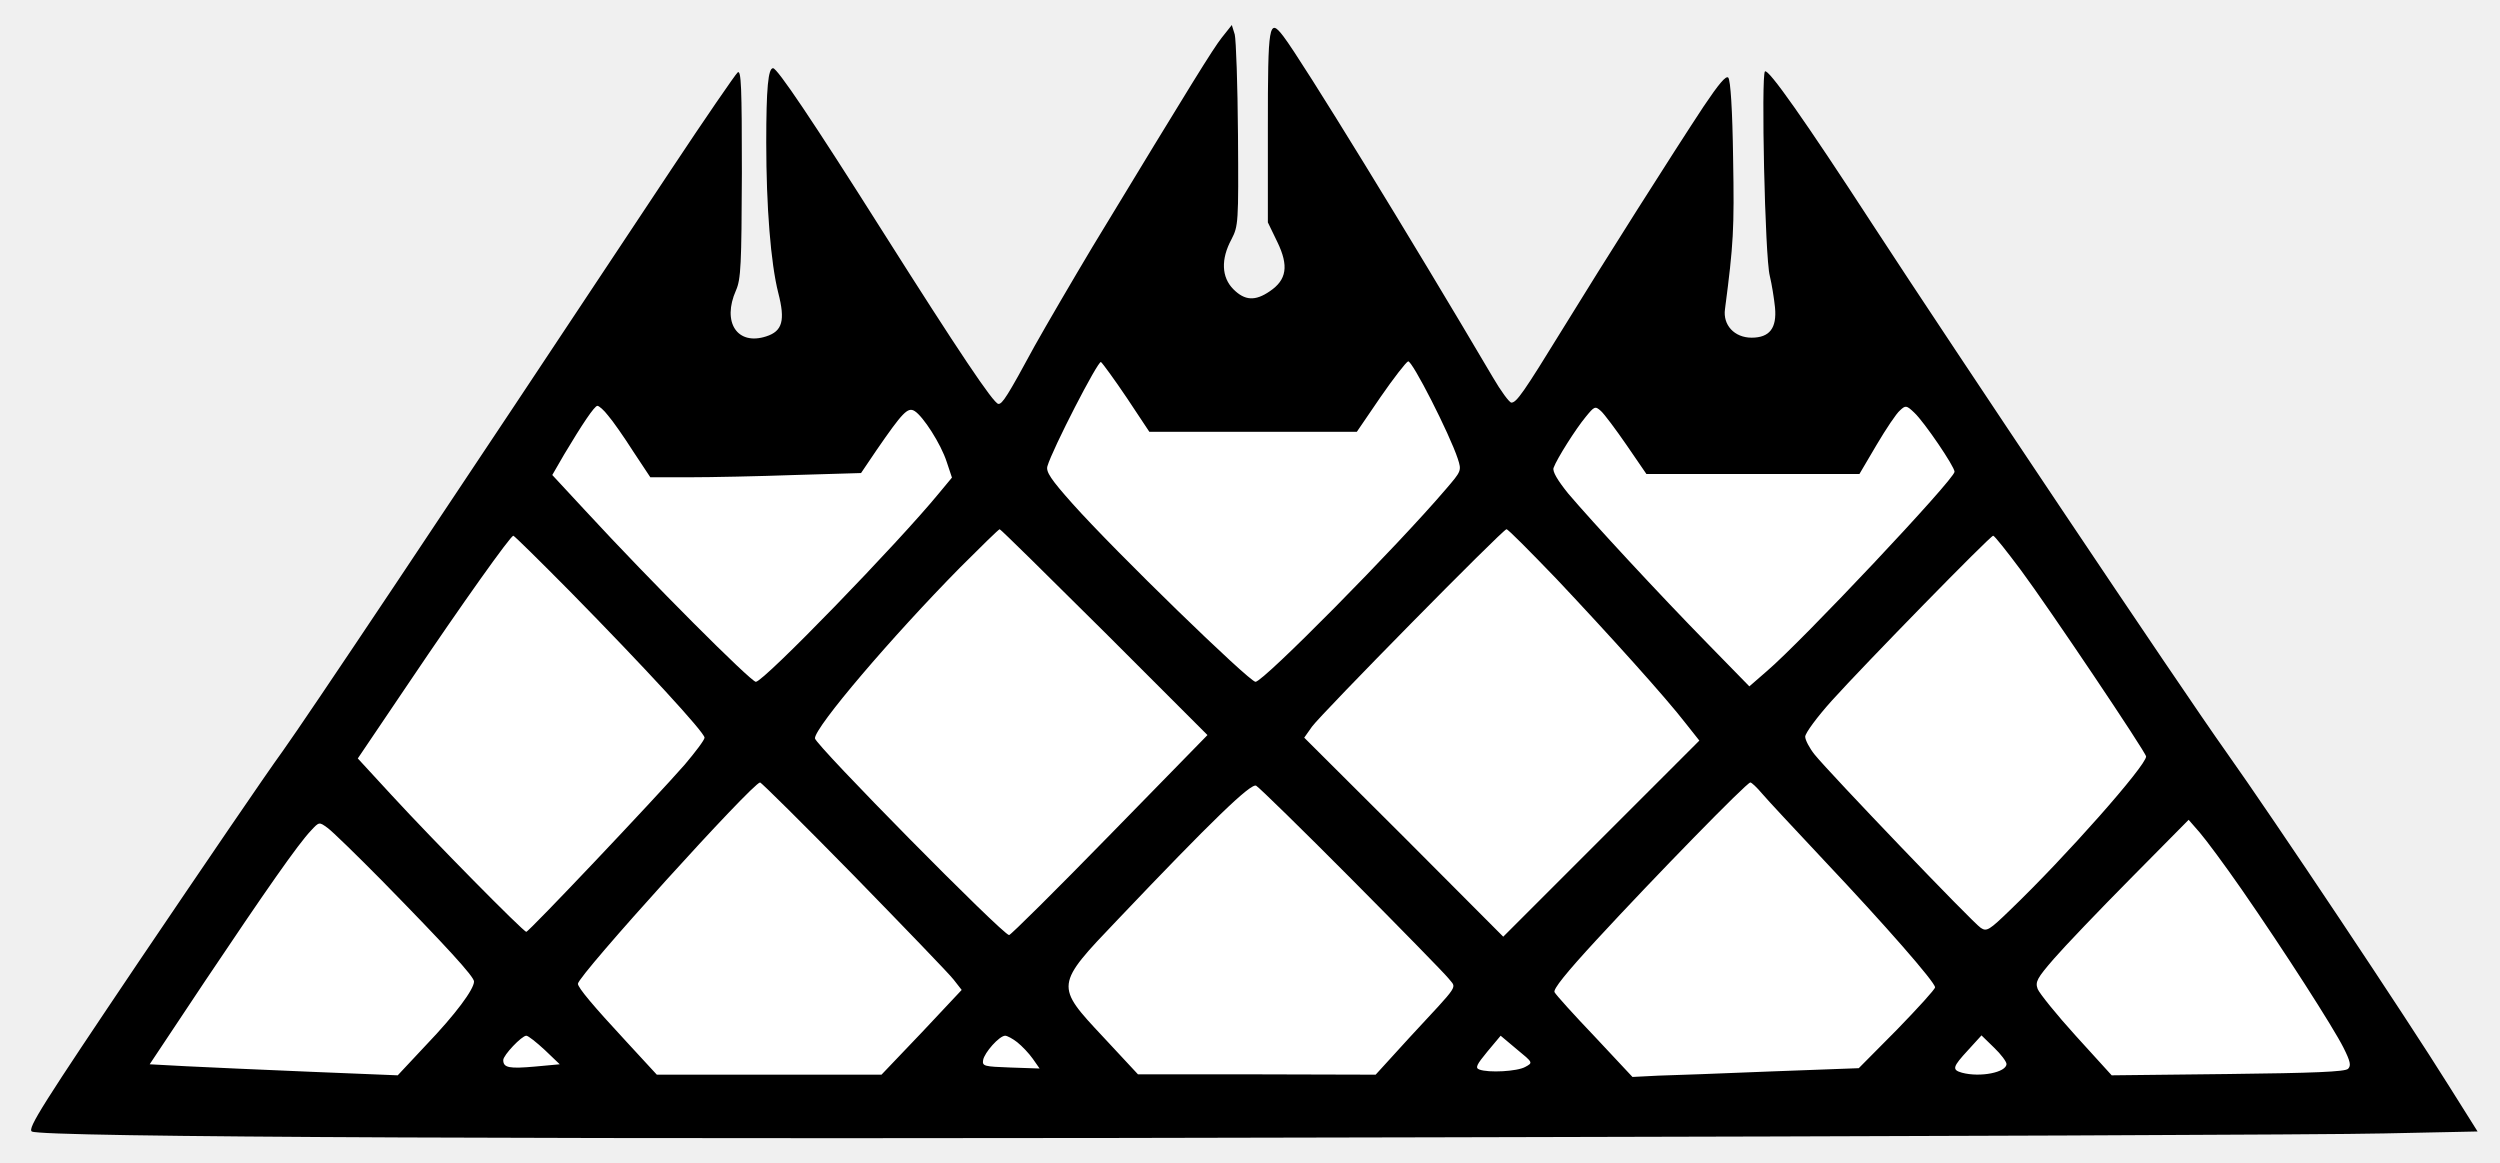
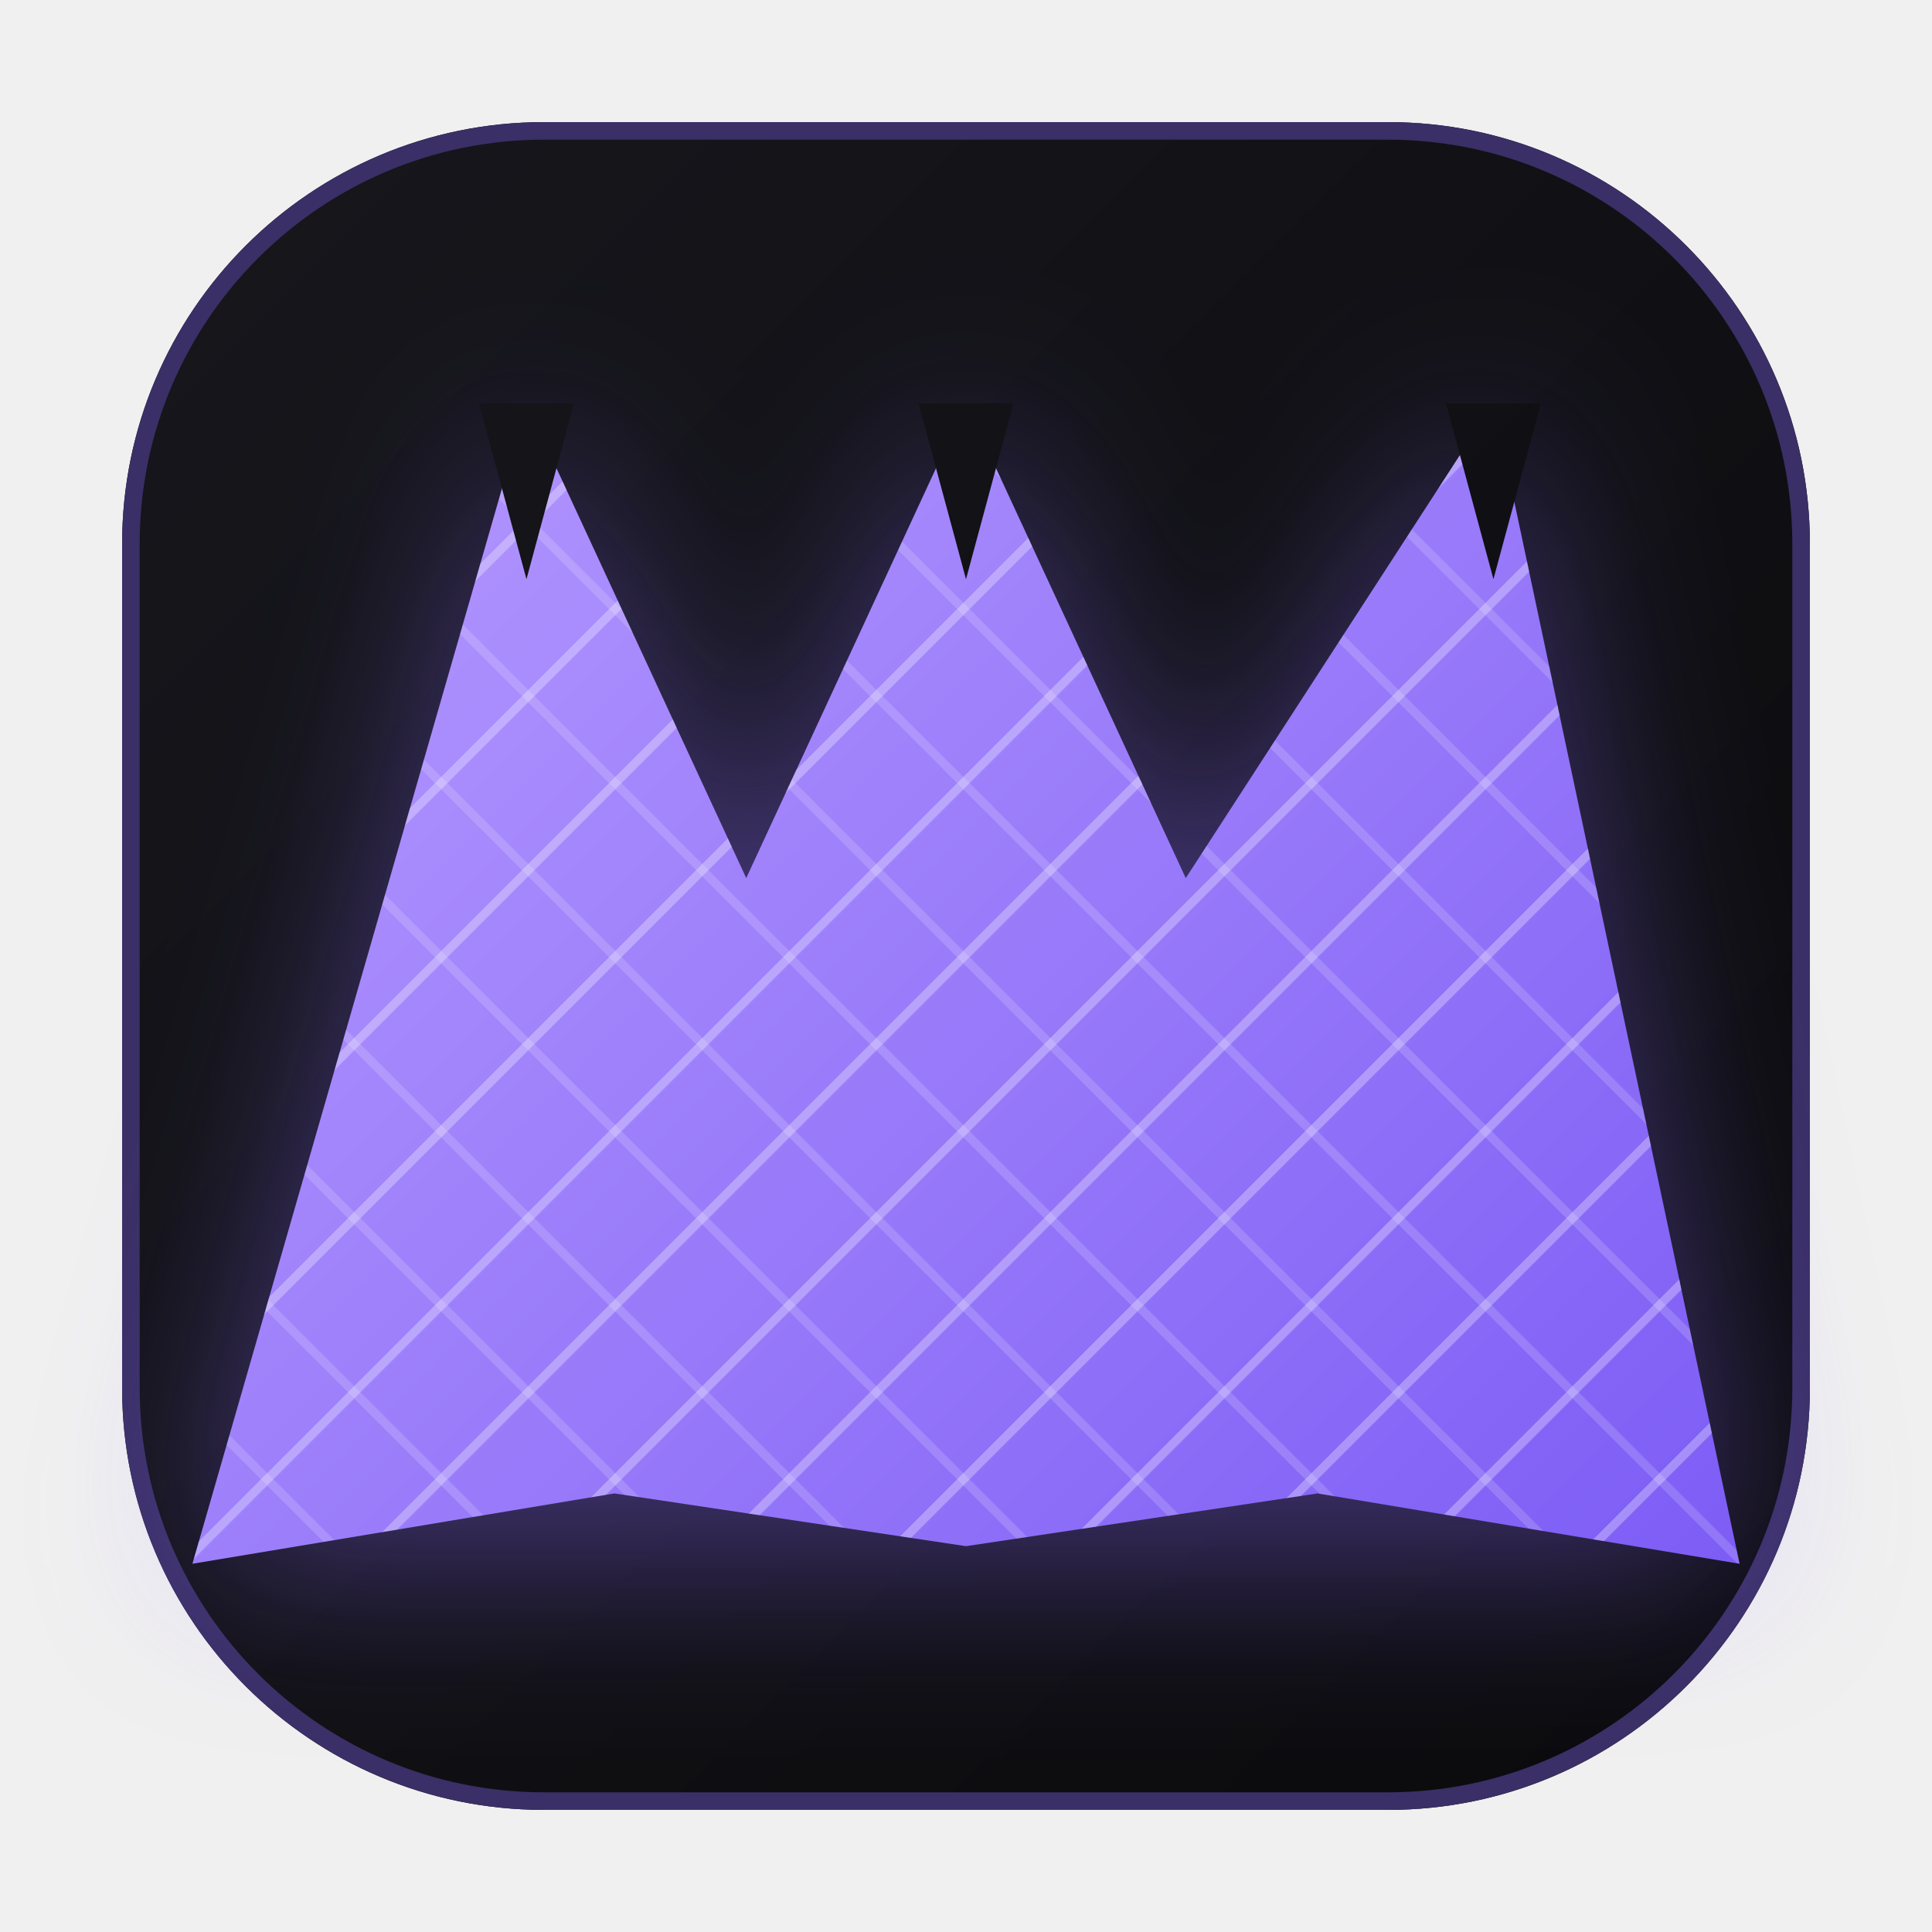
- <svg xmlns="http://www.w3.org/2000/svg" viewBox="0 0 770 358" width="770" height="358">
-   <g transform="translate(0,358) scale(0.1,-0.1)" fill="#ffffff" stroke="none">
-     <path d="M3763 3464 c-28 -36 -87 -131 -398 -644 -61 -102 -141 -239 -178 -305 -84 -155 -100 -180 -112 -179 -15 1 -124 164 -355 529 -220 348 -326 505 -339 505 -15 0 -21 -61 -21 -229 0 -199 14 -372 37 -463 22 -85 13 -118 -37 -134 -89 -29 -137 43 -93 142 15 34 17 79 18 361 0 264 -2 319 -13 310 -7 -6 -100 -141 -206 -301 -732 -1104 -1116 -1678 -1195 -1789 -51 -70 -249 -361 -441 -645 -299 -444 -346 -518 -332 -527 30 -18 1577 -25 4307 -18 1458 3 2780 8 2938 12 l288 6 -88 140 c-129 207 -540 823 -687 1030 -136 191 -845 1250 -1086 1620 -212 326 -324 485 -334 475 -12 -12 0 -575 15 -630 6 -25 13 -68 16 -97 6 -64 -17 -93 -72 -93 -53 0 -89 39 -82 88 26 199 29 246 25 464 -2 150 -8 242 -15 249 -7 7 -29 -19 -76 -89 -95 -144 -308 -480 -432 -682 -123 -200 -144 -230 -160 -230 -6 0 -32 35 -57 78 -251 426 -589 977 -645 1050 -45 59 -48 39 -48 -281 l0 -292 29 -60 c36 -74 29 -117 -23 -152 -45 -31 -77 -29 -112 6 -37 37 -39 93 -6 154 21 41 22 49 20 322 -1 154 -6 293 -10 309 l-9 29 -31 -39z" />
-   </g>
-   <g transform="translate(0,358) scale(0.1,-0.1)" fill="#000000" stroke="none">
-     <path d="M3763 3464 c-28 -36 -87 -131 -398 -644 -61 -102 -141 -239 -178 -305 -84 -155 -100 -180 -112 -179 -15 1 -124 164 -355 529 -220 348 -326 505 -339 505 -15 0 -21 -61 -21 -229 0 -199 14 -372 37 -463 22 -85 13 -118 -37 -134 -89 -29 -137 43 -93 142 15 34 17 79 18 361 0 264 -2 319 -13 310 -7 -6 -100 -141 -206 -301 -732 -1104 -1116 -1678 -1195 -1789 -51 -70 -249 -361 -441 -645 -299 -444 -346 -518 -332 -527 30 -18 1577 -25 4307 -18 1458 3 2780 8 2938 12 l288 6 -88 140 c-129 207 -540 823 -687 1030 -136 191 -845 1250 -1086 1620 -212 326 -324 485 -334 475 -12 -12 0 -575 15 -630 6 -25 13 -68 16 -97 6 -64 -17 -93 -72 -93 -53 0 -89 39 -82 88 26 199 29 246 25 464 -2 150 -8 242 -15 249 -7 7 -29 -19 -76 -89 -95 -144 -308 -480 -432 -682 -123 -200 -144 -230 -160 -230 -6 0 -32 35 -57 78 -251 426 -589 977 -645 1050 -45 59 -48 39 -48 -281 l0 -292 29 -60 c36 -74 29 -117 -23 -152 -45 -31 -77 -29 -112 6 -37 37 -39 93 -6 154 21 41 22 49 20 322 -1 154 -6 293 -10 309 l-9 29 -31 -39z m-292 -1110 l69 -104 320 0 319 0 73 107 c40 58 79 108 85 110 12 4 128 -224 153 -300 12 -37 11 -38 -37 -94 -151 -177 -562 -593 -586 -593 -19 0 -433 402 -564 549 -66 74 -82 98 -77 115 15 52 156 326 165 321 5 -4 41 -53 80 -111z m-1598 -54 c14 -16 49 -66 77 -110 l53 -80 121 0 c66 0 212 3 324 7 l204 6 48 71 c80 116 96 133 117 120 26 -16 81 -101 99 -157 l16 -48 -39 -47 c-126 -154 -541 -582 -565 -582 -15 0 -323 308 -525 527 l-102 110 37 64 c55 92 93 149 102 149 5 0 20 -13 33 -30z m3137 -91 l61 -89 328 0 328 0 53 90 c29 49 61 97 72 106 17 16 20 16 44 -7 31 -29 124 -166 124 -182 0 -23 -471 -523 -578 -614 l-54 -47 -127 130 c-151 154 -359 379 -431 464 -33 41 -49 68 -45 79 10 28 69 121 99 157 27 33 29 34 47 18 10 -9 46 -57 79 -105z m-1608 -576 l317 -317 -301 -308 c-165 -169 -305 -308 -310 -308 -19 0 -598 587 -598 606 0 35 237 313 448 527 64 64 118 117 121 117 3 0 148 -143 323 -317z m1391 165 c165 -175 339 -368 399 -446 l42 -53 -302 -302 -302 -302 -306 307 -307 306 24 34 c29 40 588 608 599 608 5 0 73 -69 153 -152z m-3037 -40 c229 -233 414 -434 414 -450 0 -7 -28 -44 -61 -83 -91 -104 -480 -515 -488 -515 -9 0 -289 284 -414 420 l-105 114 156 231 c169 251 314 454 323 455 3 0 82 -78 175 -172z m4469 65 c84 -113 385 -561 385 -573 0 -28 -247 -308 -419 -473 -64 -62 -72 -67 -90 -55 -23 14 -467 478 -512 534 -16 20 -29 45 -29 55 0 11 37 61 82 111 102 113 488 508 497 508 4 0 42 -48 86 -107z m-3595 -940 c155 -159 294 -303 307 -320 l25 -32 -123 -131 -124 -130 -346 0 -346 0 -94 102 c-102 110 -149 166 -149 178 0 25 539 620 561 620 4 0 134 -129 289 -287z m1532 -10 c152 -153 287 -291 299 -306 25 -33 40 -10 -121 -184 l-103 -113 -366 1 -366 0 -107 115 c-149 159 -149 159 44 361 291 306 411 422 427 413 9 -5 141 -134 293 -287z m1265 263 c15 -18 102 -111 192 -207 186 -197 341 -374 341 -390 0 -6 -53 -64 -117 -130 l-118 -119 -270 -10 c-148 -6 -305 -12 -348 -13 l-79 -4 -116 124 c-64 67 -120 129 -124 137 -5 9 35 59 130 162 177 192 462 484 473 484 4 0 20 -15 36 -34z m-4251 -268 c199 -203 284 -296 284 -311 0 -24 -57 -101 -147 -195 l-88 -94 -270 11 c-148 6 -320 14 -382 17 l-112 6 171 257 c187 279 286 421 326 463 25 27 25 27 51 8 14 -10 89 -83 167 -162z m5728 -27 c131 -189 283 -426 314 -488 21 -42 24 -55 14 -65 -9 -9 -105 -13 -370 -16 l-358 -4 -110 121 c-60 66 -113 132 -118 145 -8 22 -2 33 50 93 32 37 139 149 237 248 l178 180 34 -39 c19 -22 77 -100 129 -175z m-5226 -495 l46 -44 -76 -7 c-79 -7 -98 -4 -98 20 0 15 57 75 71 75 6 0 31 -20 57 -44z m1455 24 c15 -12 36 -34 48 -51 l21 -30 -89 3 c-82 3 -88 4 -85 23 4 23 50 75 68 75 6 0 23 -9 37 -20z m1565 -76 c-24 -14 -114 -19 -142 -8 -13 5 -8 15 25 55 l41 49 50 -42 c50 -41 50 -41 26 -54z m1482 9 c0 -26 -81 -42 -137 -27 -32 9 -29 18 19 70 l41 45 39 -38 c21 -20 38 -43 38 -50z" />
+ <svg xmlns="http://www.w3.org/2000/svg" viewBox="0 0 100 100">
+   <defs>
+     <linearGradient id="badgeGrad" x1="0" y1="0" x2="100" y2="100" gradientUnits="userSpaceOnUse">
+       <stop offset="0%" stop-color="#17171d" />
+       <stop offset="100%" stop-color="#0a0a0c" />
+     </linearGradient>
+     <linearGradient id="peakGrad" x1="10" y1="10" x2="90" y2="90" gradientUnits="userSpaceOnUse">
+       <stop offset="0%" stop-color="#b79bff" />
+       <stop offset="100%" stop-color="#7c5cf5" />
+     </linearGradient>
+     <pattern id="hatchA" width="7" height="7" patternUnits="userSpaceOnUse" patternTransform="rotate(45)">
+       <line x1="0" y1="0" x2="0" y2="7" stroke="#ffffff" stroke-opacity="0.30" stroke-width="1" />
+     </pattern>
+     <pattern id="hatchB" width="7" height="7" patternUnits="userSpaceOnUse" patternTransform="rotate(-45)">
+       <line x1="0" y1="0" x2="0" y2="7" stroke="#ffffff" stroke-opacity="0.16" stroke-width="1" />
+     </pattern>
+     <clipPath id="peaksClip">
+       <path d="M6,84 L25,18 L37.5,45 L50,18 L62.5,45 L80,18 L94,84 L70,80 L50,83 L30,80 Z" />
+     </clipPath>
+     <filter id="softGlow" x="-60%" y="-60%" width="220%" height="220%">
+       <feGaussianBlur stdDeviation="5" />
+     </filter>
+   </defs>
+   <g transform="translate(4.5,4.5) scale(0.91)">
+     <rect x="2" y="2" width="96" height="96" rx="24" fill="url(#badgeGrad)" />
+     <rect x="2.5" y="2.5" width="95" height="95" rx="23.5" fill="none" stroke="#3a2f66" stroke-width="1" />
+     <path d="M6,84 L25,18 L37.5,45 L50,18 L62.5,45 L80,18 L94,84 Z" fill="#8b6bff" opacity="0.4" filter="url(#softGlow)" />
+     <g clip-path="url(#peaksClip)">
+       <path d="M6,84 L25,18 L37.5,45 L50,18 L62.5,45 L80,18 L94,84 L70,80 L50,83 L30,80 Z" fill="url(#peakGrad)" />
+       <rect x="0" y="0" width="100" height="100" fill="url(#hatchA)" />
+       <rect x="0" y="0" width="100" height="100" fill="url(#hatchB)" />
+     </g>
+     <path d="M22.3,18 L25,28 L27.7,18 Z" fill="url(#badgeGrad)" />
+     <path d="M47.3,18 L50,28 L52.7,18 Z" fill="url(#badgeGrad)" />
+     <path d="M77.3,18 L80,28 L82.7,18 Z" fill="url(#badgeGrad)" />
  </g>
</svg>
